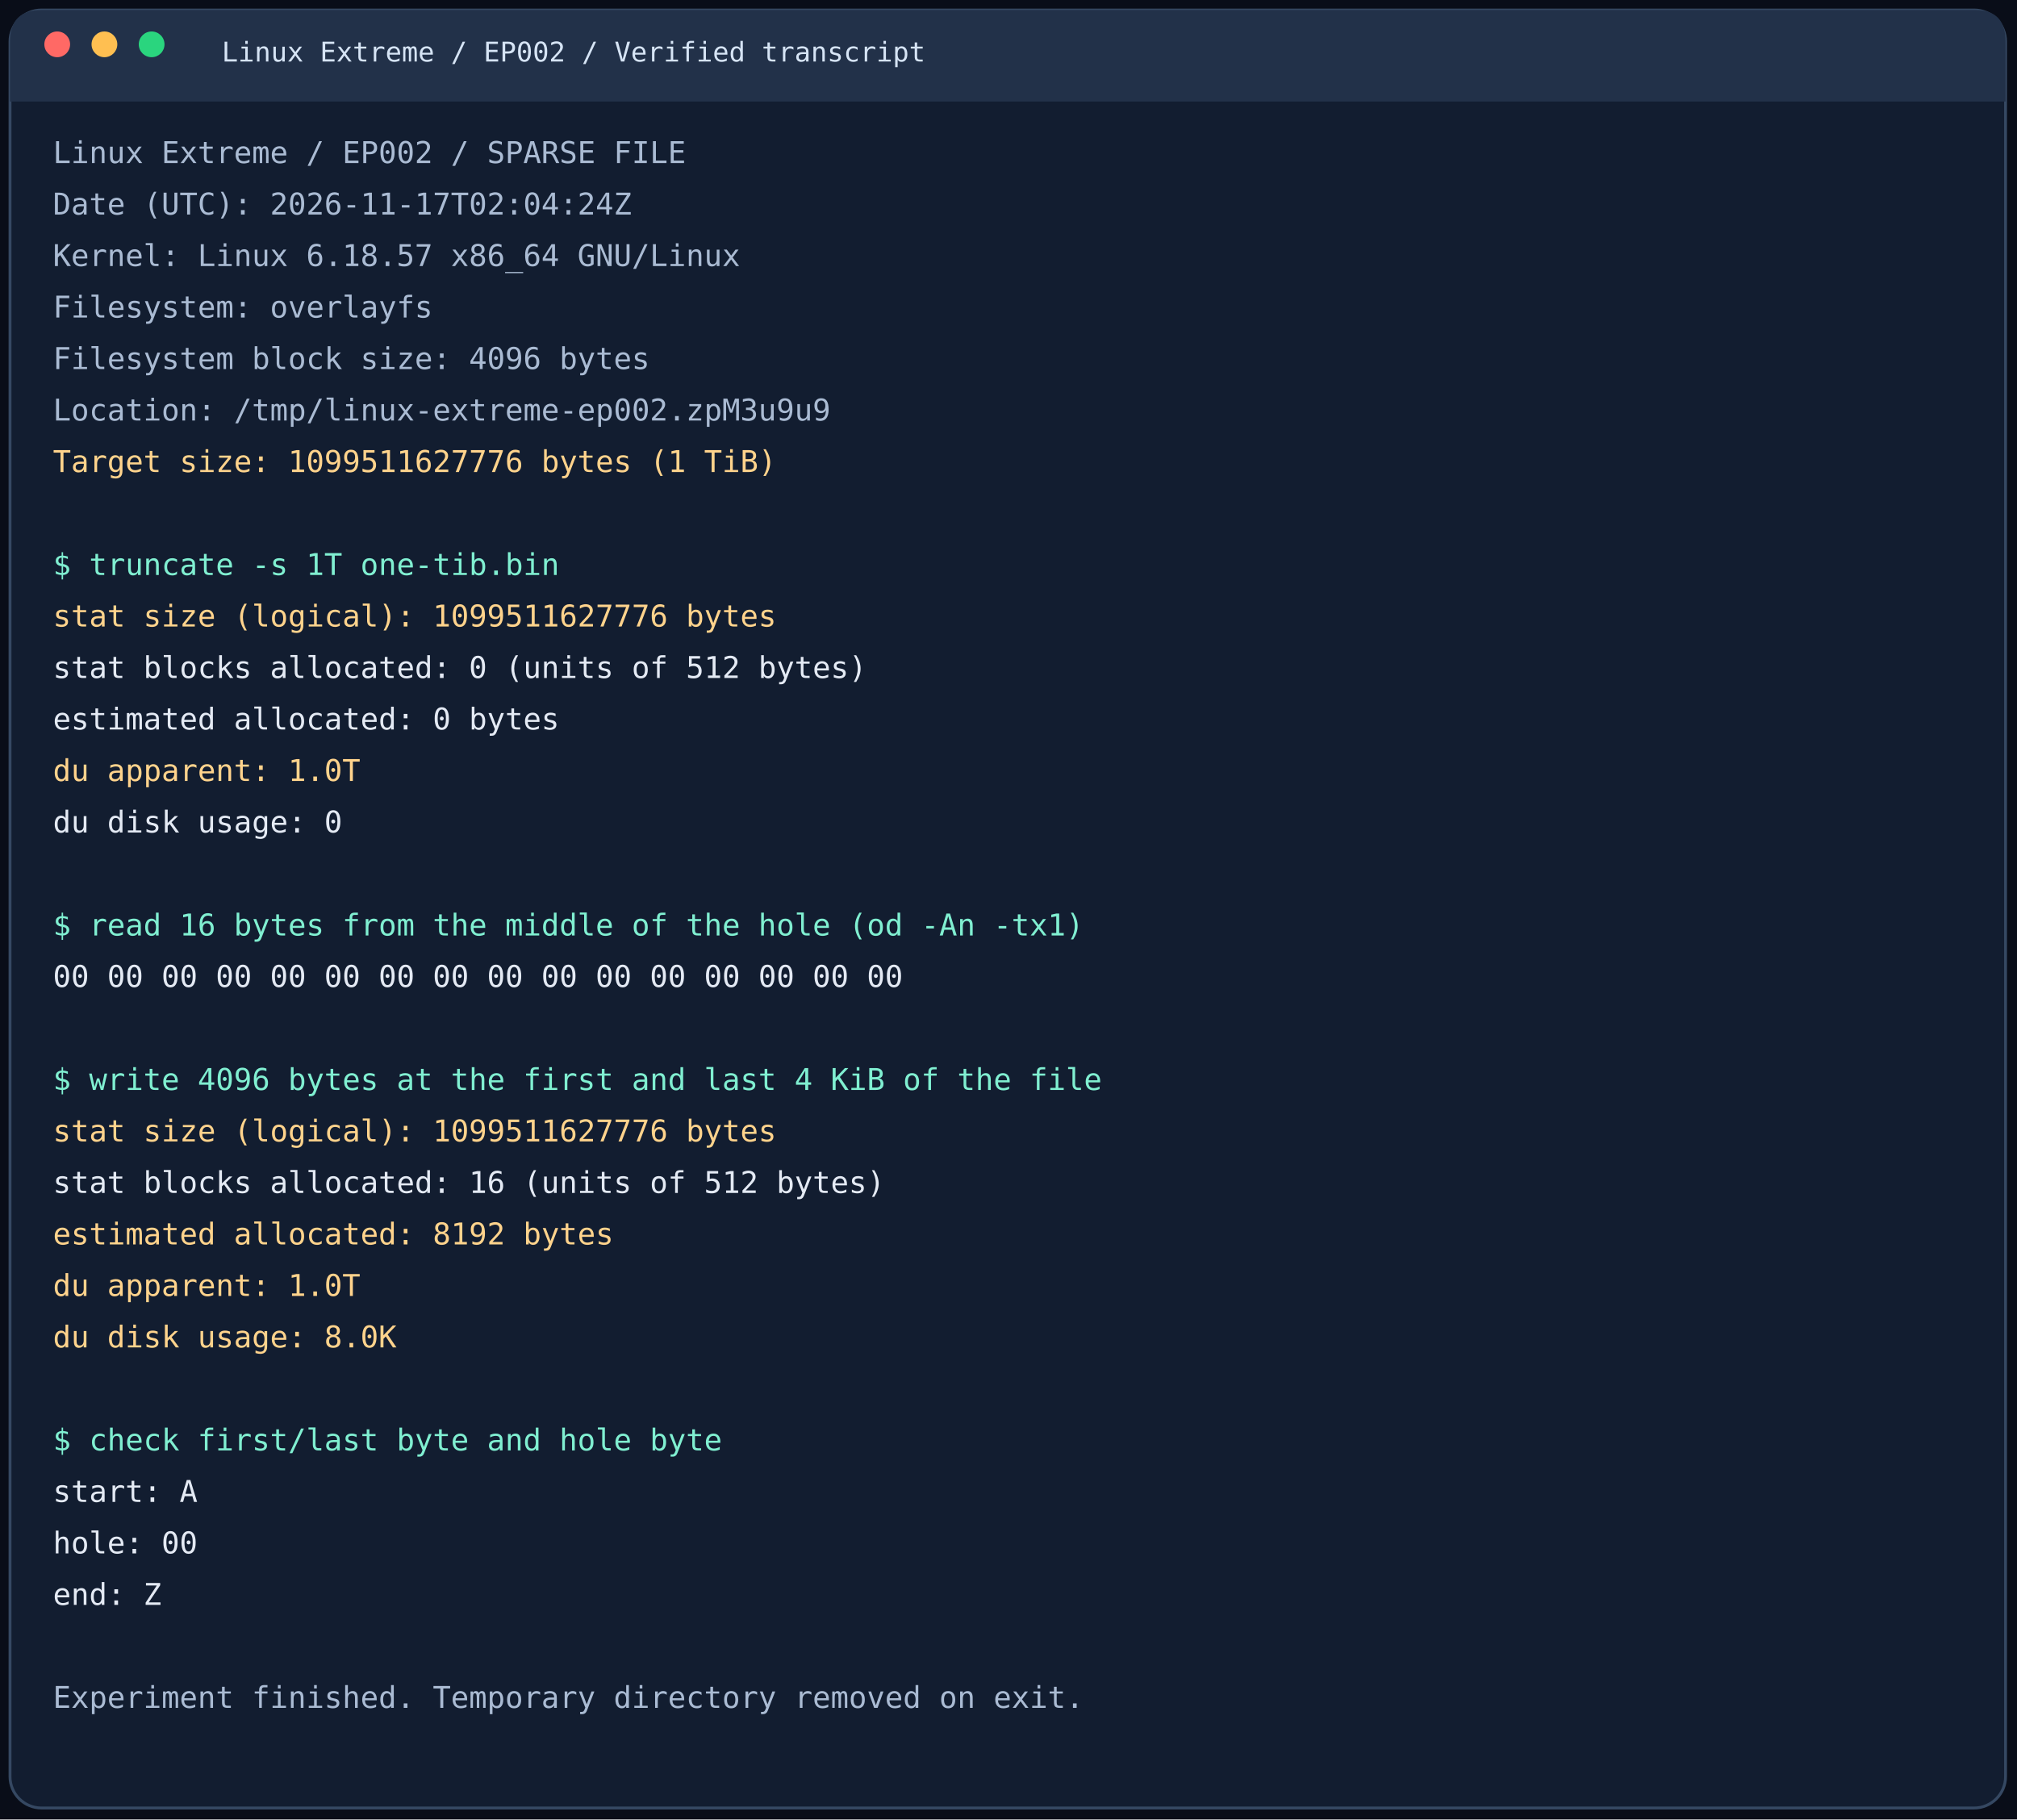
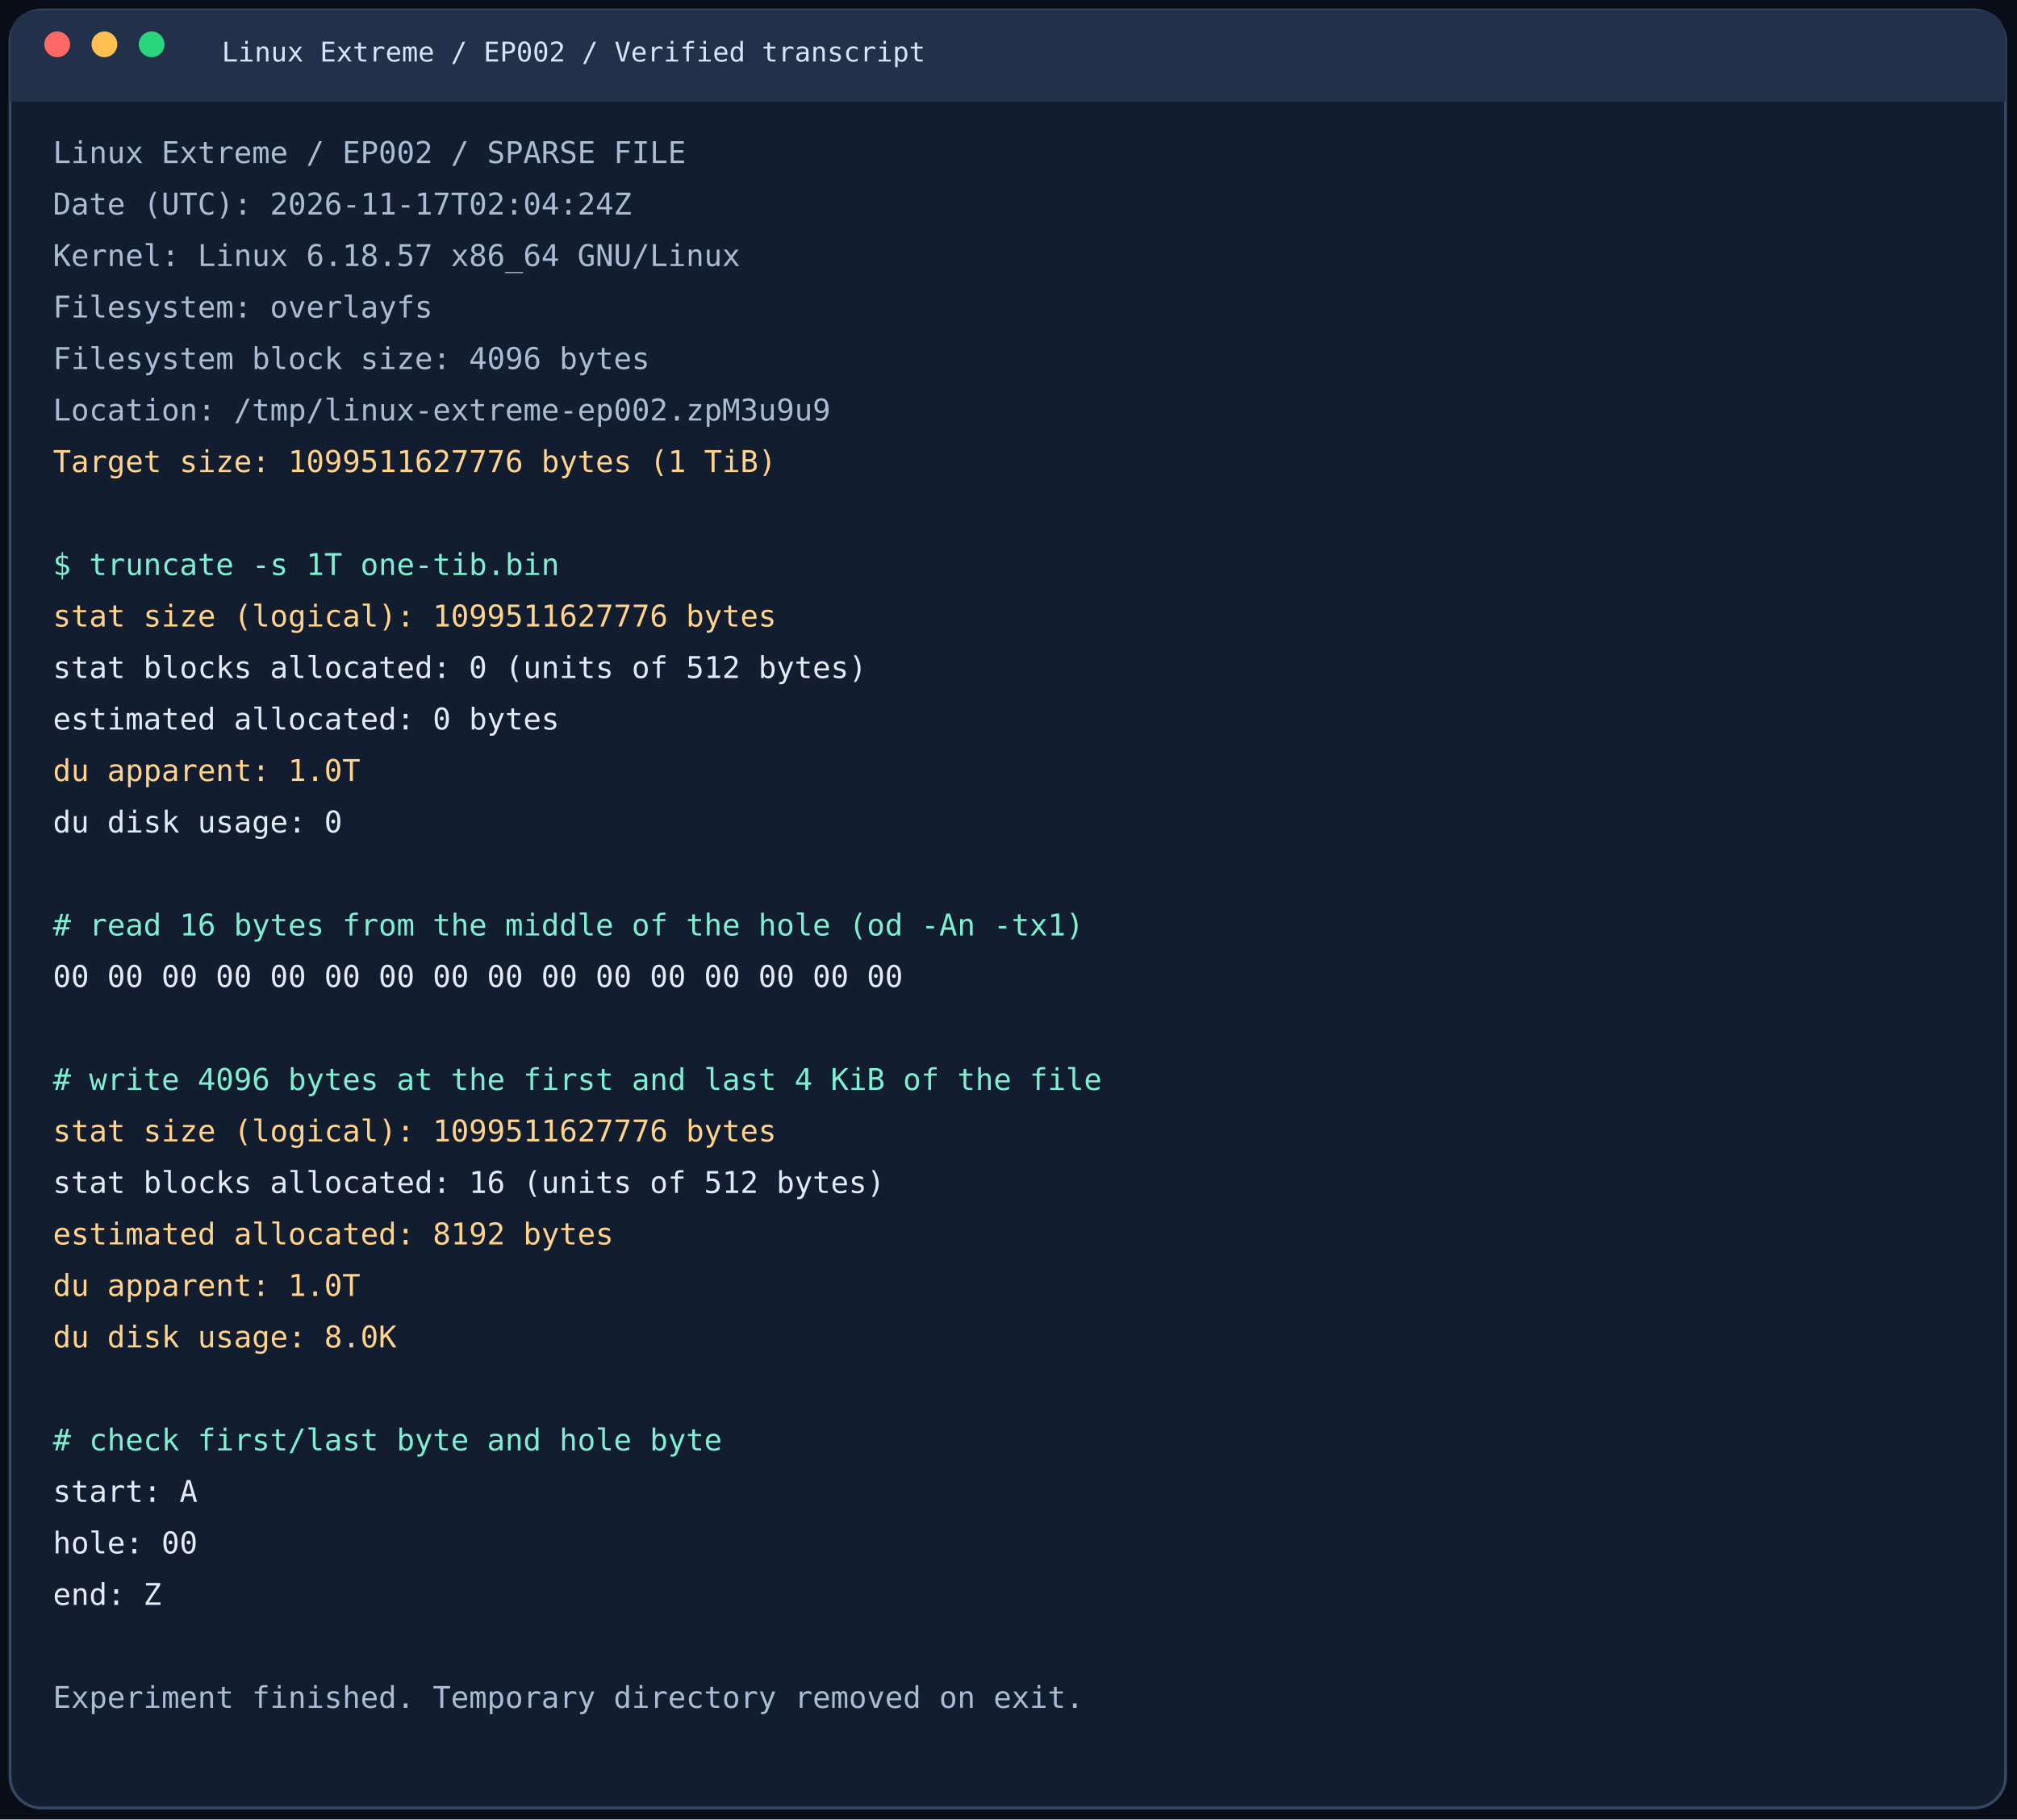
<svg xmlns="http://www.w3.org/2000/svg" width="1410" height="1272" viewBox="0 0 1410 1272">
  <rect width="100%" height="100%" fill="#090d18" />
  <rect x="7" y="7" width="1395" height="1257" rx="22" fill="#121d30" stroke="#354862" stroke-width="2" />
  <path d="M29 7 H1381 Q1402 7 1402 29 V71 H7 V29 Q7 7 29 7" fill="#223149" />
  <circle cx="40" cy="31" r="9" fill="#ff6965" />
  <circle cx="73" cy="31" r="9" fill="#ffbf51" />
  <circle cx="106" cy="31" r="9" fill="#2ad57e" />
  <text x="155" y="43" font-family="monospace" font-size="19" fill="#d6e4f5">Linux Extreme / EP002 / Verified transcript</text>
  <text x="37" y="114" font-family="DejaVu Sans Mono,monospace" font-size="21" fill="#aabbd3">Linux Extreme / EP002 / SPARSE FILE</text>
  <text x="37" y="150" font-family="DejaVu Sans Mono,monospace" font-size="21" fill="#aabbd3">Date (UTC): 2026-11-17T02:04:24Z</text>
  <text x="37" y="186" font-family="DejaVu Sans Mono,monospace" font-size="21" fill="#aabbd3">Kernel: Linux 6.18.57 x86_64 GNU/Linux</text>
  <text x="37" y="222" font-family="DejaVu Sans Mono,monospace" font-size="21" fill="#aabbd3">Filesystem: overlayfs</text>
  <text x="37" y="258" font-family="DejaVu Sans Mono,monospace" font-size="21" fill="#aabbd3">Filesystem block size: 4096 bytes</text>
  <text x="37" y="294" font-family="DejaVu Sans Mono,monospace" font-size="21" fill="#aabbd3">Location: /tmp/linux-extreme-ep002.zpM3u9u9</text>
  <text x="37" y="330" font-family="DejaVu Sans Mono,monospace" font-size="21" fill="#ffd38c">Target size: 1099511627776 bytes (1 TiB)</text>
  <text x="37" y="366" font-family="DejaVu Sans Mono,monospace" font-size="21" fill="#e4eaf4" />
  <text x="37" y="402" font-family="DejaVu Sans Mono,monospace" font-size="21" fill="#80efd1">$ truncate -s 1T one-tib.bin</text>
  <text x="37" y="438" font-family="DejaVu Sans Mono,monospace" font-size="21" fill="#ffd38c">stat size (logical): 1099511627776 bytes</text>
  <text x="37" y="474" font-family="DejaVu Sans Mono,monospace" font-size="21" fill="#e4eaf4">stat blocks allocated: 0 (units of 512 bytes)</text>
  <text x="37" y="510" font-family="DejaVu Sans Mono,monospace" font-size="21" fill="#e4eaf4">estimated allocated: 0 bytes</text>
  <text x="37" y="546" font-family="DejaVu Sans Mono,monospace" font-size="21" fill="#ffd38c">du apparent: 1.0T</text>
  <text x="37" y="582" font-family="DejaVu Sans Mono,monospace" font-size="21" fill="#e4eaf4">du disk usage: 0</text>
  <text x="37" y="618" font-family="DejaVu Sans Mono,monospace" font-size="21" fill="#e4eaf4" />
-   <text x="37" y="654" font-family="DejaVu Sans Mono,monospace" font-size="21" fill="#80efd1">$ read 16 bytes from the middle of the hole (od -An -tx1)</text>
+   <text x="37" y="654" font-family="DejaVu Sans Mono,monospace" font-size="21" fill="#80efd1"># read 16 bytes from the middle of the hole (od -An -tx1)</text>
  <text x="37" y="690" font-family="DejaVu Sans Mono,monospace" font-size="21" fill="#e4eaf4"> 00 00 00 00 00 00 00 00 00 00 00 00 00 00 00 00</text>
  <text x="37" y="726" font-family="DejaVu Sans Mono,monospace" font-size="21" fill="#e4eaf4" />
-   <text x="37" y="762" font-family="DejaVu Sans Mono,monospace" font-size="21" fill="#80efd1">$ write 4096 bytes at the first and last 4 KiB of the file</text>
+   <text x="37" y="762" font-family="DejaVu Sans Mono,monospace" font-size="21" fill="#80efd1"># write 4096 bytes at the first and last 4 KiB of the file</text>
  <text x="37" y="798" font-family="DejaVu Sans Mono,monospace" font-size="21" fill="#ffd38c">stat size (logical): 1099511627776 bytes</text>
  <text x="37" y="834" font-family="DejaVu Sans Mono,monospace" font-size="21" fill="#e4eaf4">stat blocks allocated: 16 (units of 512 bytes)</text>
  <text x="37" y="870" font-family="DejaVu Sans Mono,monospace" font-size="21" fill="#ffd38c">estimated allocated: 8192 bytes</text>
  <text x="37" y="906" font-family="DejaVu Sans Mono,monospace" font-size="21" fill="#ffd38c">du apparent: 1.0T</text>
  <text x="37" y="942" font-family="DejaVu Sans Mono,monospace" font-size="21" fill="#ffd38c">du disk usage: 8.0K</text>
  <text x="37" y="978" font-family="DejaVu Sans Mono,monospace" font-size="21" fill="#e4eaf4" />
-   <text x="37" y="1014" font-family="DejaVu Sans Mono,monospace" font-size="21" fill="#80efd1">$ check first/last byte and hole byte</text>
+   <text x="37" y="1014" font-family="DejaVu Sans Mono,monospace" font-size="21" fill="#80efd1"># check first/last byte and hole byte</text>
  <text x="37" y="1050" font-family="DejaVu Sans Mono,monospace" font-size="21" fill="#e4eaf4">start:    A</text>
  <text x="37" y="1086" font-family="DejaVu Sans Mono,monospace" font-size="21" fill="#e4eaf4">hole:   00</text>
  <text x="37" y="1122" font-family="DejaVu Sans Mono,monospace" font-size="21" fill="#e4eaf4">end:      Z</text>
  <text x="37" y="1158" font-family="DejaVu Sans Mono,monospace" font-size="21" fill="#e4eaf4" />
  <text x="37" y="1194" font-family="DejaVu Sans Mono,monospace" font-size="21" fill="#aabbd3">Experiment finished. Temporary directory removed on exit.</text>
</svg>
